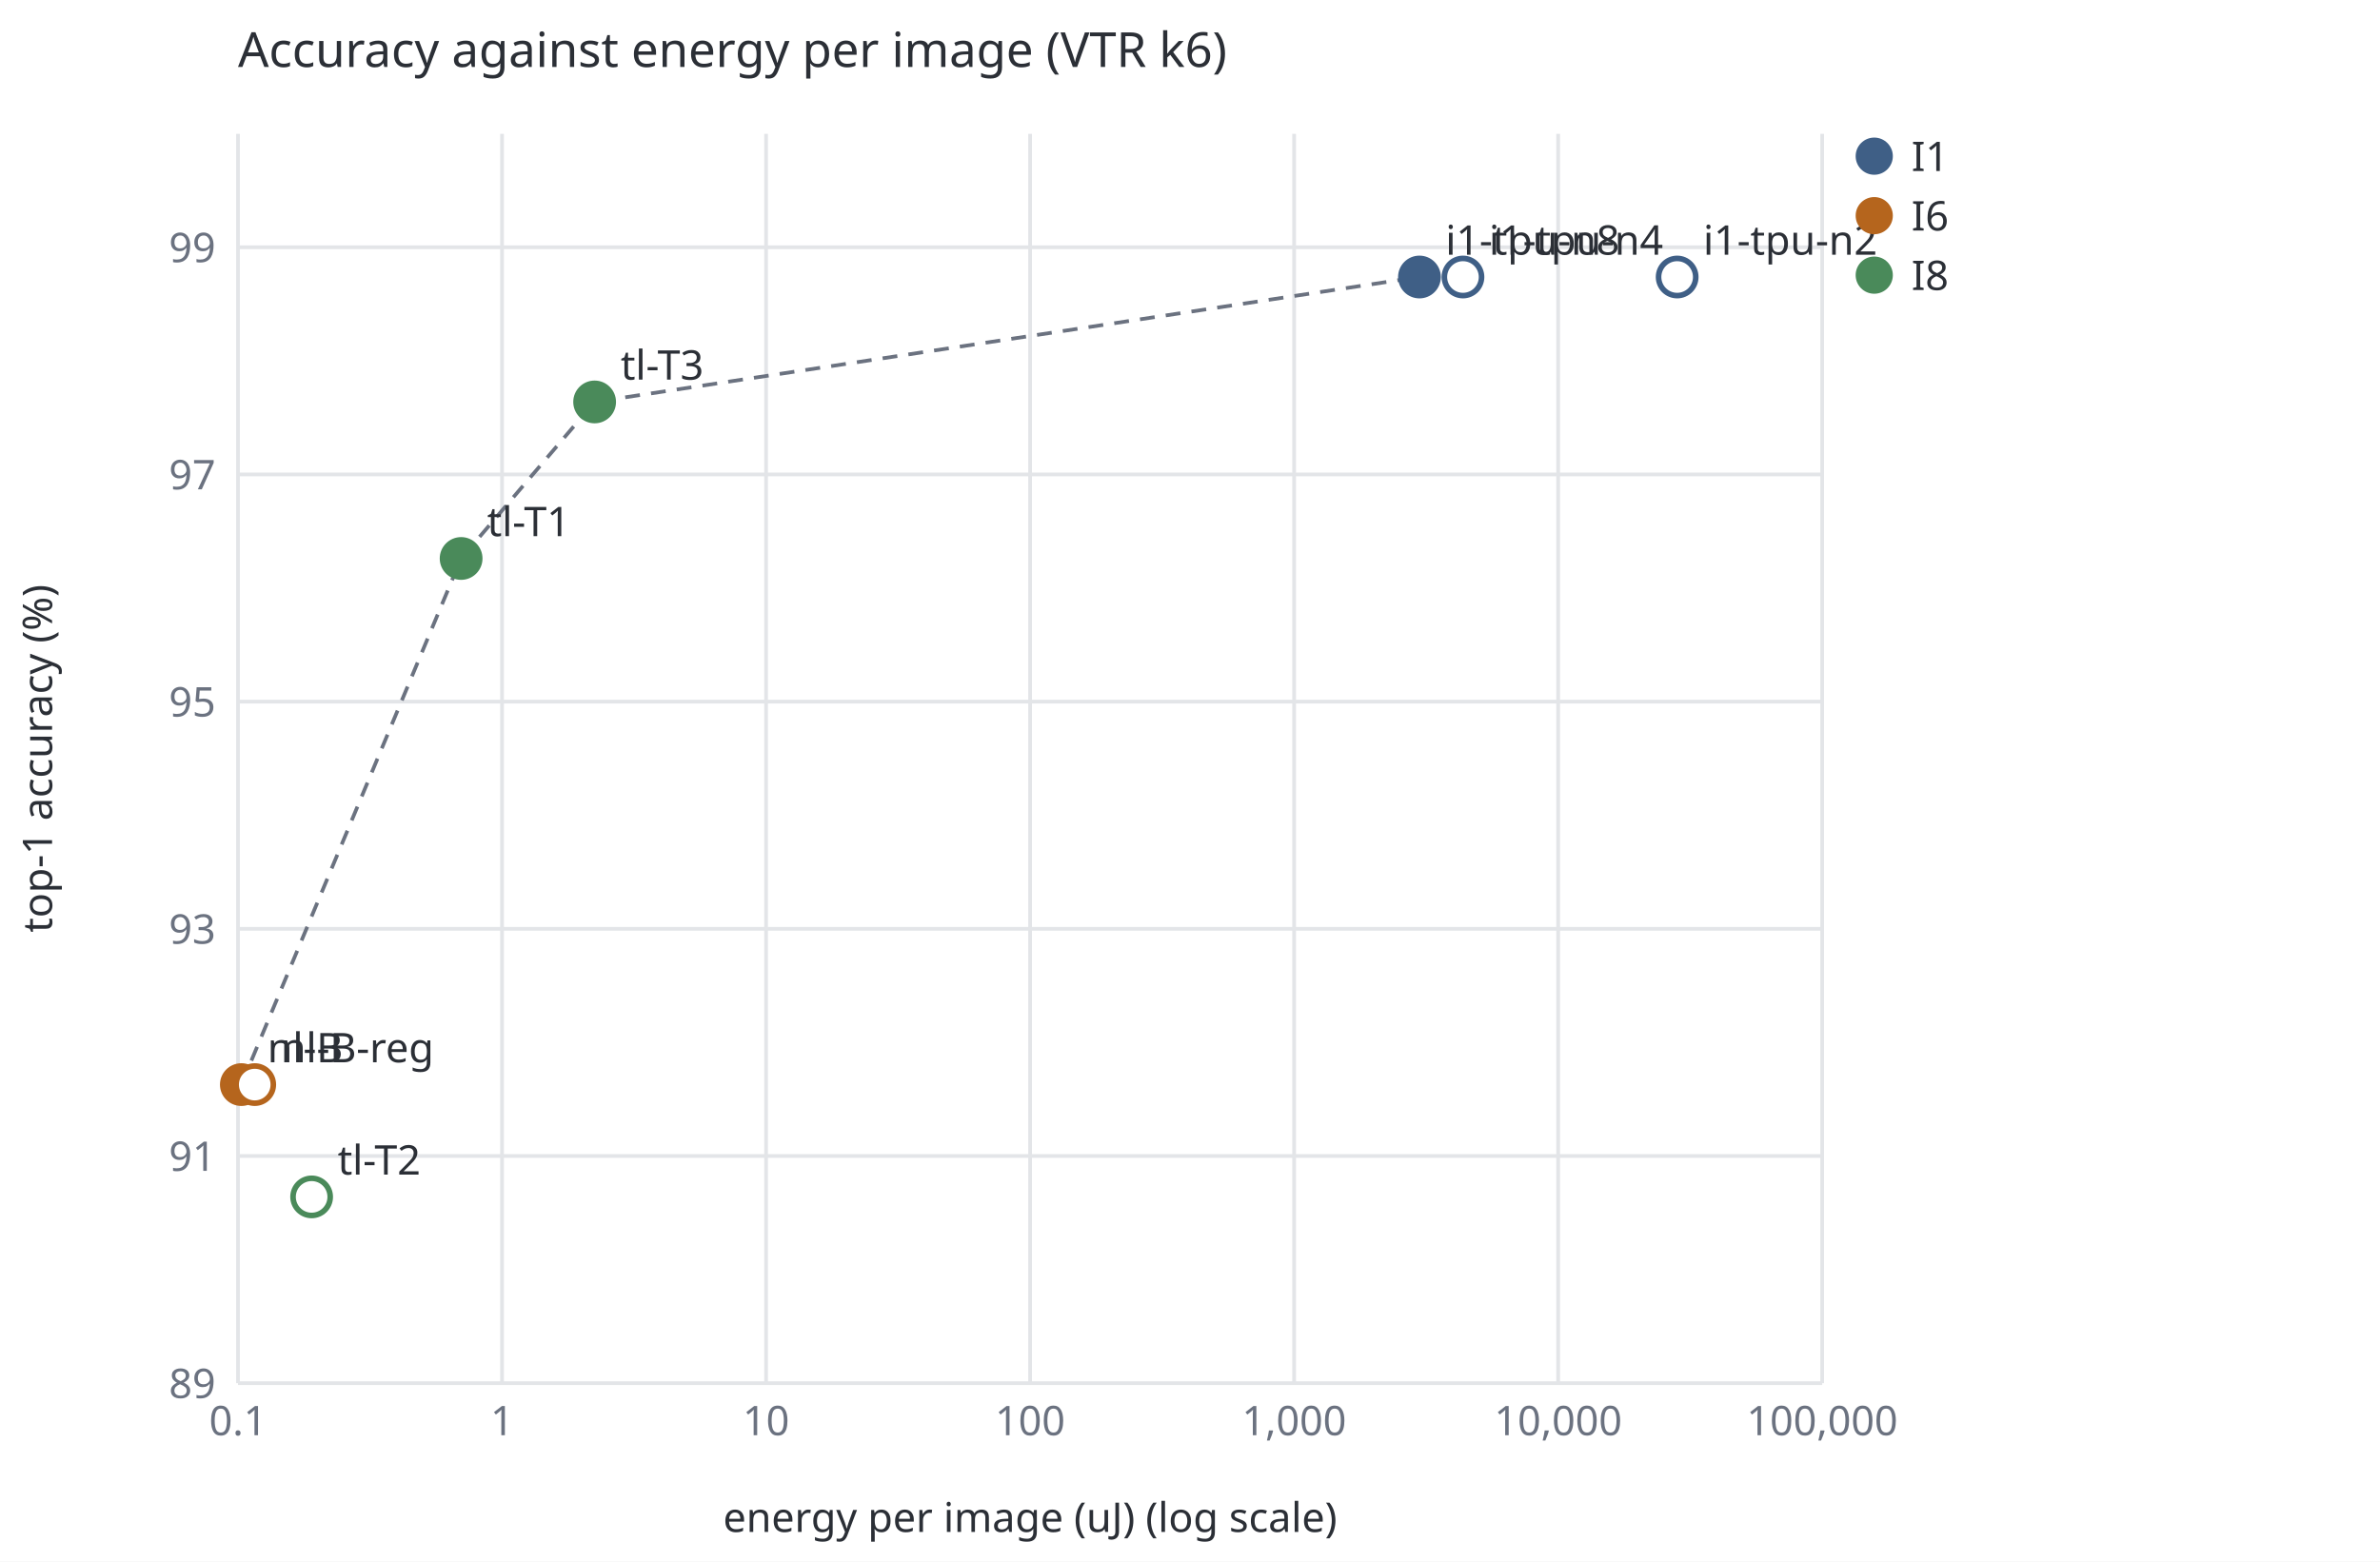
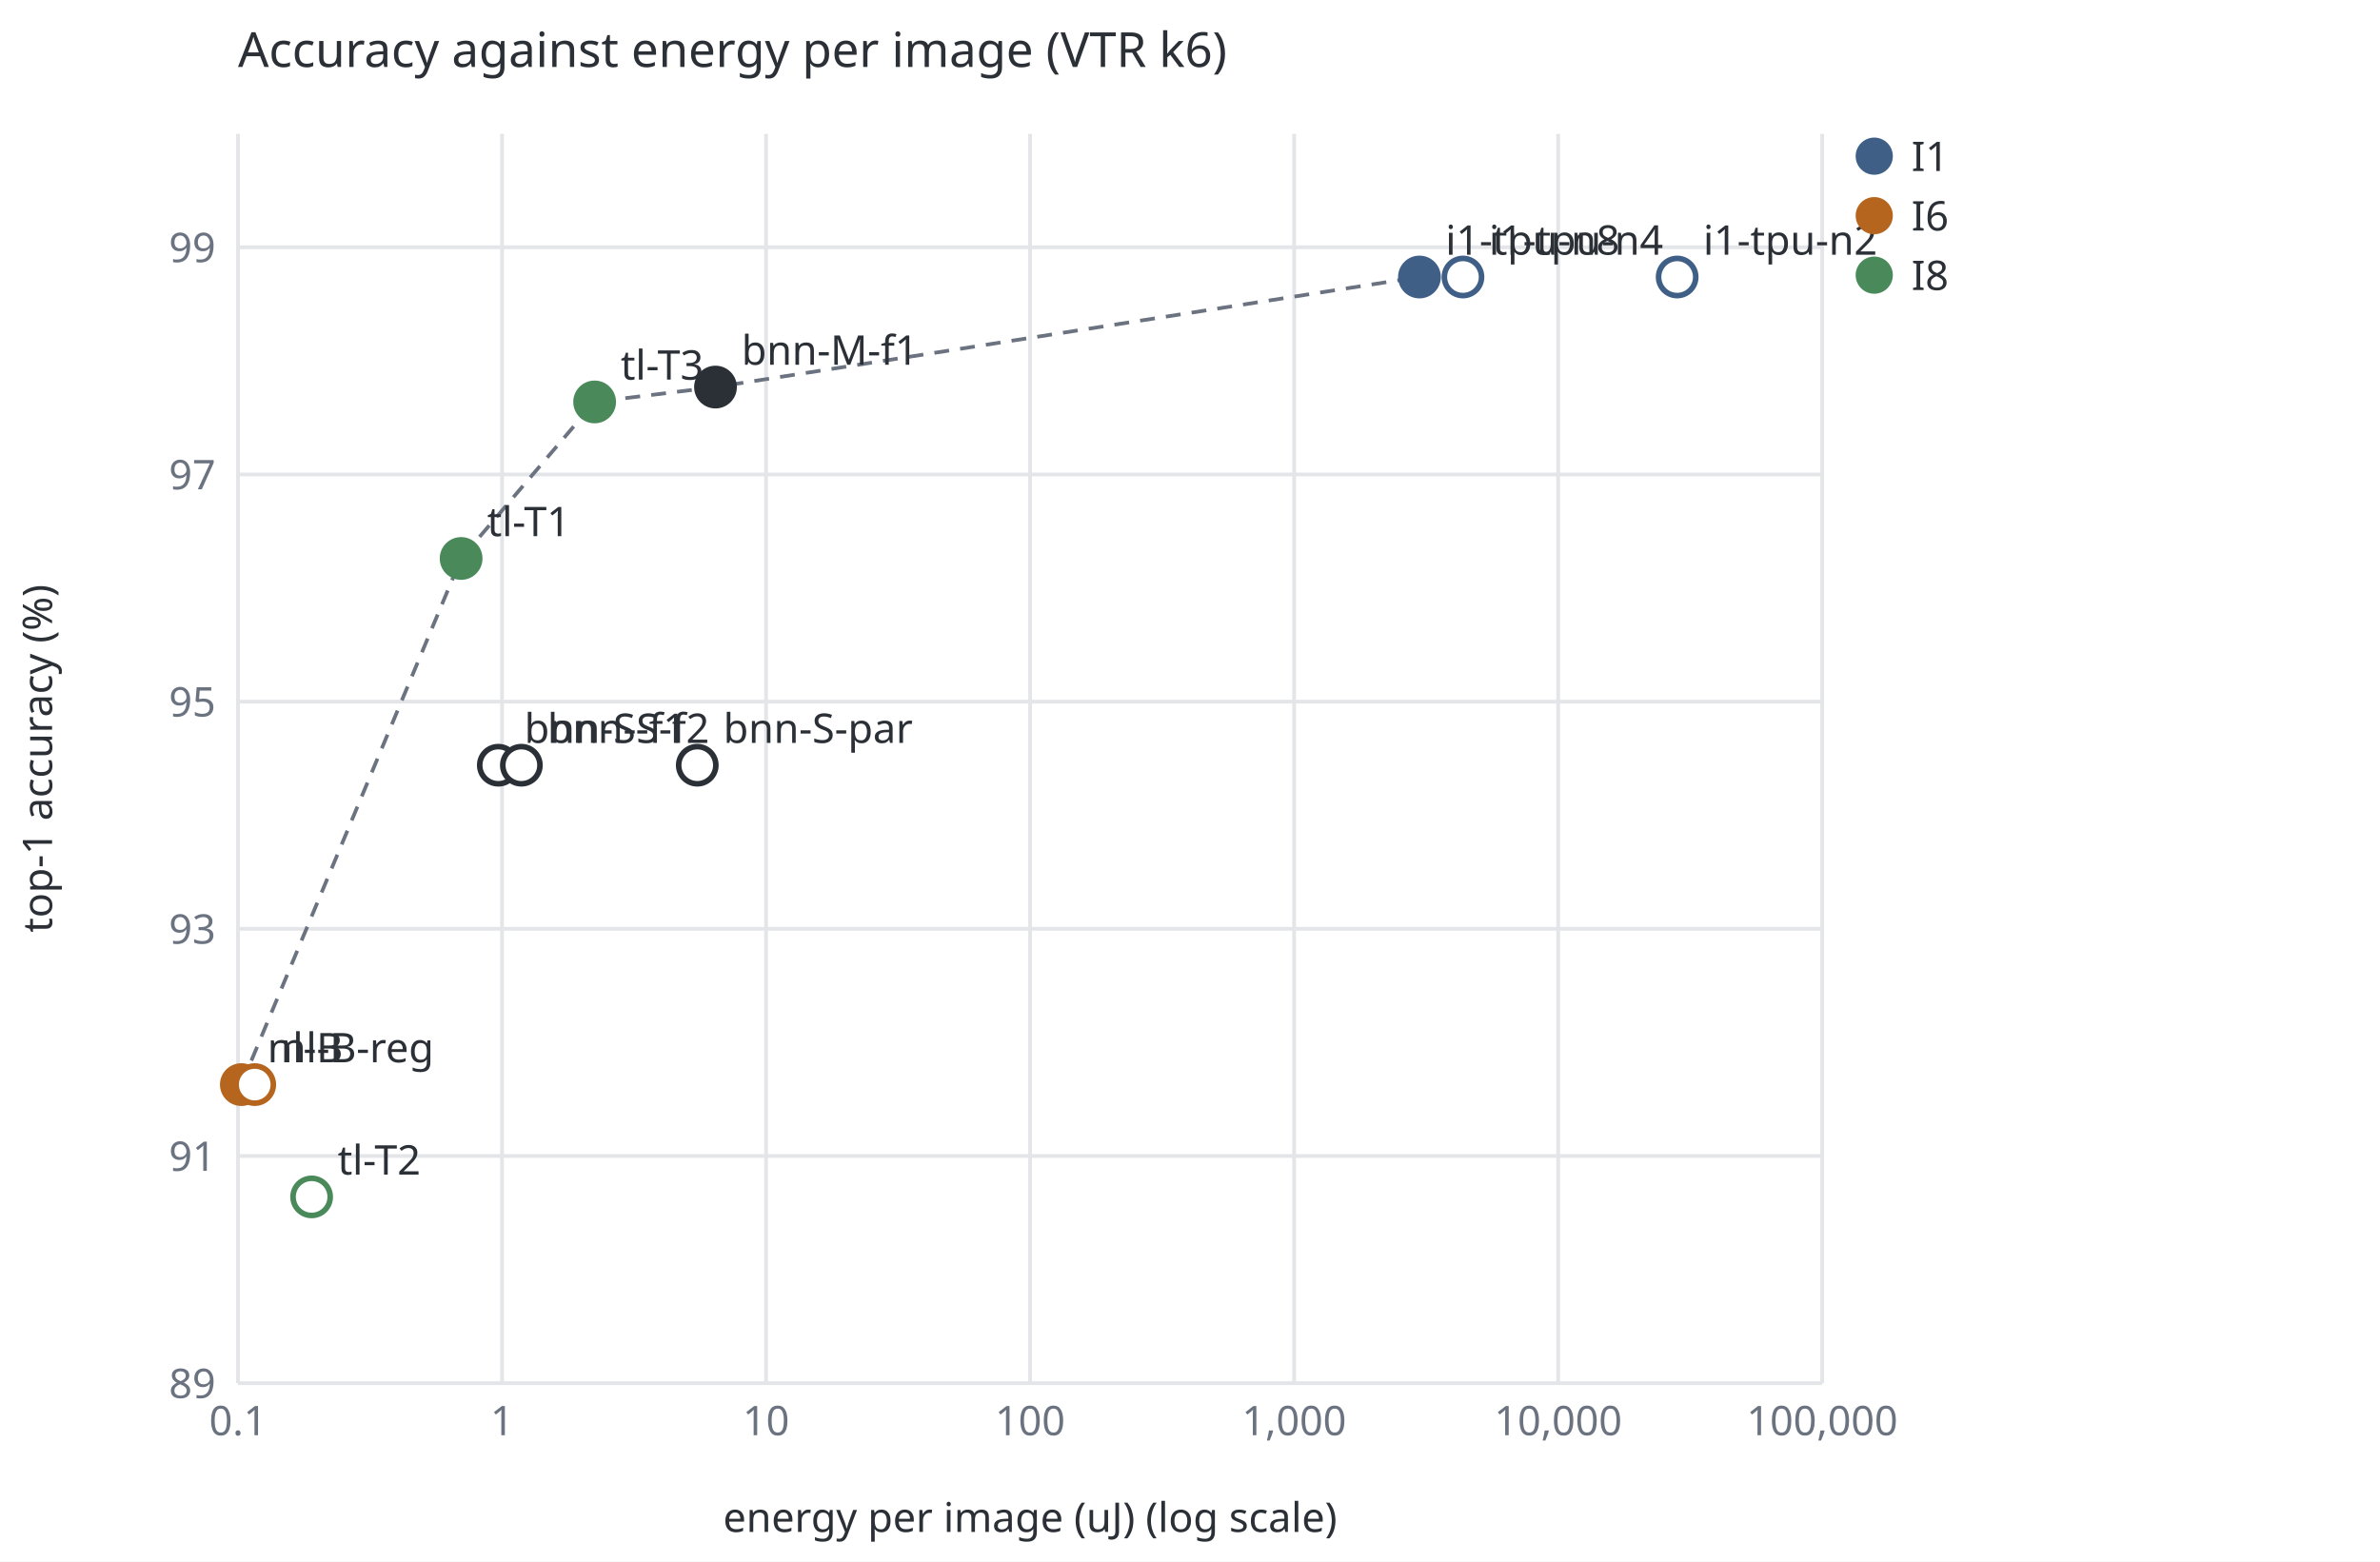
<svg xmlns="http://www.w3.org/2000/svg" viewBox="0 0 640 420" role="img" aria-label="Accuracy against energy per image (VTR k6)" font-family="sans-serif" font-size="11">
  <rect width="640" height="420" fill="#ffffff" />
  <text x="64" y="18" font-size="13" fill="#2b2f36">Accuracy against energy per image (VTR k6)</text>
  <line x1="64.0" x2="64.0" y1="36" y2="372" stroke="#e3e5e8" />
  <text x="64.0" y="386" text-anchor="middle" fill="#6b7280">0.1</text>
  <line x1="135.0" x2="135.0" y1="36" y2="372" stroke="#e3e5e8" />
  <text x="135.0" y="386" text-anchor="middle" fill="#6b7280">1</text>
  <line x1="206.0" x2="206.0" y1="36" y2="372" stroke="#e3e5e8" />
  <text x="206.0" y="386" text-anchor="middle" fill="#6b7280">10</text>
  <line x1="277.0" x2="277.0" y1="36" y2="372" stroke="#e3e5e8" />
  <text x="277.0" y="386" text-anchor="middle" fill="#6b7280">100</text>
  <line x1="348.0" x2="348.0" y1="36" y2="372" stroke="#e3e5e8" />
  <text x="348.0" y="386" text-anchor="middle" fill="#6b7280">1,000</text>
  <line x1="419.0" x2="419.0" y1="36" y2="372" stroke="#e3e5e8" />
  <text x="419.0" y="386" text-anchor="middle" fill="#6b7280">10,000</text>
  <line x1="490.0" x2="490.0" y1="36" y2="372" stroke="#e3e5e8" />
  <text x="490.0" y="386" text-anchor="middle" fill="#6b7280">100,000</text>
  <line x1="64" x2="490" y1="372.0" y2="372.0" stroke="#e3e5e8" />
  <text x="58" y="376.0" text-anchor="end" fill="#6b7280">89</text>
  <line x1="64" x2="490" y1="310.9" y2="310.9" stroke="#e3e5e8" />
  <text x="58" y="314.9" text-anchor="end" fill="#6b7280">91</text>
  <line x1="64" x2="490" y1="249.8" y2="249.8" stroke="#e3e5e8" />
  <text x="58" y="253.8" text-anchor="end" fill="#6b7280">93</text>
  <line x1="64" x2="490" y1="188.7" y2="188.7" stroke="#e3e5e8" />
  <text x="58" y="192.7" text-anchor="end" fill="#6b7280">95</text>
  <line x1="64" x2="490" y1="127.6" y2="127.6" stroke="#e3e5e8" />
  <text x="58" y="131.6" text-anchor="end" fill="#6b7280">97</text>
  <line x1="64" x2="490" y1="66.5" y2="66.5" stroke="#e3e5e8" />
  <text x="58" y="70.5" text-anchor="end" fill="#6b7280">99</text>
  <text x="277" y="412" text-anchor="middle" fill="#2b2f36">energy per image (uJ) (log scale)</text>
  <text transform="translate(14 204) rotate(-90)" text-anchor="middle" fill="#2b2f36">top-1 accuracy (%)</text>
-   <polyline points="64.9,291.7 124.0,150.2 159.9,108.1 381.7,74.5" fill="none" stroke="#6b7280" stroke-dasharray="4 3" />
+   <polyline points="64.9,291.7 124.0,150.2 159.9,108.1 192.4,104.1 381.7,74.5" fill="none" stroke="#6b7280" stroke-dasharray="4 3" />
+   <g>
+     <circle cx="192.4" cy="104.1" r="5" fill="#2b2f36" stroke="#2b2f36" stroke-width="1.5" />
+     <text x="199.4" y="98.1" fill="#2b2f36">bnn-M-f1</text>
+   </g>
+   <g>
+     <circle cx="134.0" cy="205.8" r="5" fill="#ffffff" stroke="#2b2f36" stroke-width="1.5" />
+     <text x="141.0" y="199.8" fill="#2b2f36">bnn-S-f1</text>
+   </g>
+   <g>
+     <circle cx="140.2" cy="205.8" r="5" fill="#ffffff" stroke="#2b2f36" stroke-width="1.5" />
+     <text x="147.2" y="199.8" fill="#2b2f36">bnn-S-f2</text>
+   </g>
+   <g>
+     <circle cx="187.5" cy="205.8" r="5" fill="#ffffff" stroke="#2b2f36" stroke-width="1.5" />
+     <text x="194.5" y="199.8" fill="#2b2f36">bnn-S-par</text>
+   </g>
  <g>
    <circle cx="451.0" cy="74.5" r="5" fill="#ffffff" stroke="#3f5f86" stroke-width="1.5" />
    <text x="458.0" y="68.5" fill="#2b2f36">i1-tpu-n2</text>
  </g>
  <g>
    <circle cx="393.4" cy="74.5" r="5" fill="#ffffff" stroke="#3f5f86" stroke-width="1.5" />
    <text x="400.4" y="68.5" fill="#2b2f36">i1-tpu-n4</text>
  </g>
  <g>
    <circle cx="381.7" cy="74.5" r="5" fill="#3f5f86" stroke="#3f5f86" stroke-width="1.5" />
    <text x="388.7" y="68.5" fill="#2b2f36">i1-tpu-n8</text>
  </g>
  <g>
    <circle cx="64.9" cy="291.7" r="5" fill="#b5651d" stroke="#b5651d" stroke-width="1.5" />
    <text x="71.9" y="285.7" fill="#2b2f36">nl-B</text>
  </g>
  <g>
    <circle cx="68.5" cy="291.7" r="5" fill="#ffffff" stroke="#b5651d" stroke-width="1.5" />
    <text x="75.5" y="285.7" fill="#2b2f36">nl-B-reg</text>
  </g>
  <g>
    <circle cx="124.0" cy="150.2" r="5" fill="#4a8a5a" stroke="#4a8a5a" stroke-width="1.5" />
    <text x="131.0" y="144.2" fill="#2b2f36">tl-T1</text>
  </g>
  <g>
    <circle cx="83.8" cy="321.9" r="5" fill="#ffffff" stroke="#4a8a5a" stroke-width="1.5" />
    <text x="90.8" y="315.9" fill="#2b2f36">tl-T2</text>
  </g>
  <g>
    <circle cx="159.9" cy="108.1" r="5" fill="#4a8a5a" stroke="#4a8a5a" stroke-width="1.5" />
    <text x="166.9" y="102.1" fill="#2b2f36">tl-T3</text>
  </g>
  <circle cx="504" cy="42" r="5" fill="#3f5f86" />
  <text x="514" y="46" fill="#2b2f36">I1</text>
  <circle cx="504" cy="58" r="5" fill="#b5651d" />
  <text x="514" y="62" fill="#2b2f36">I6</text>
  <circle cx="504" cy="74" r="5" fill="#4a8a5a" />
  <text x="514" y="78" fill="#2b2f36">I8</text>
</svg>
